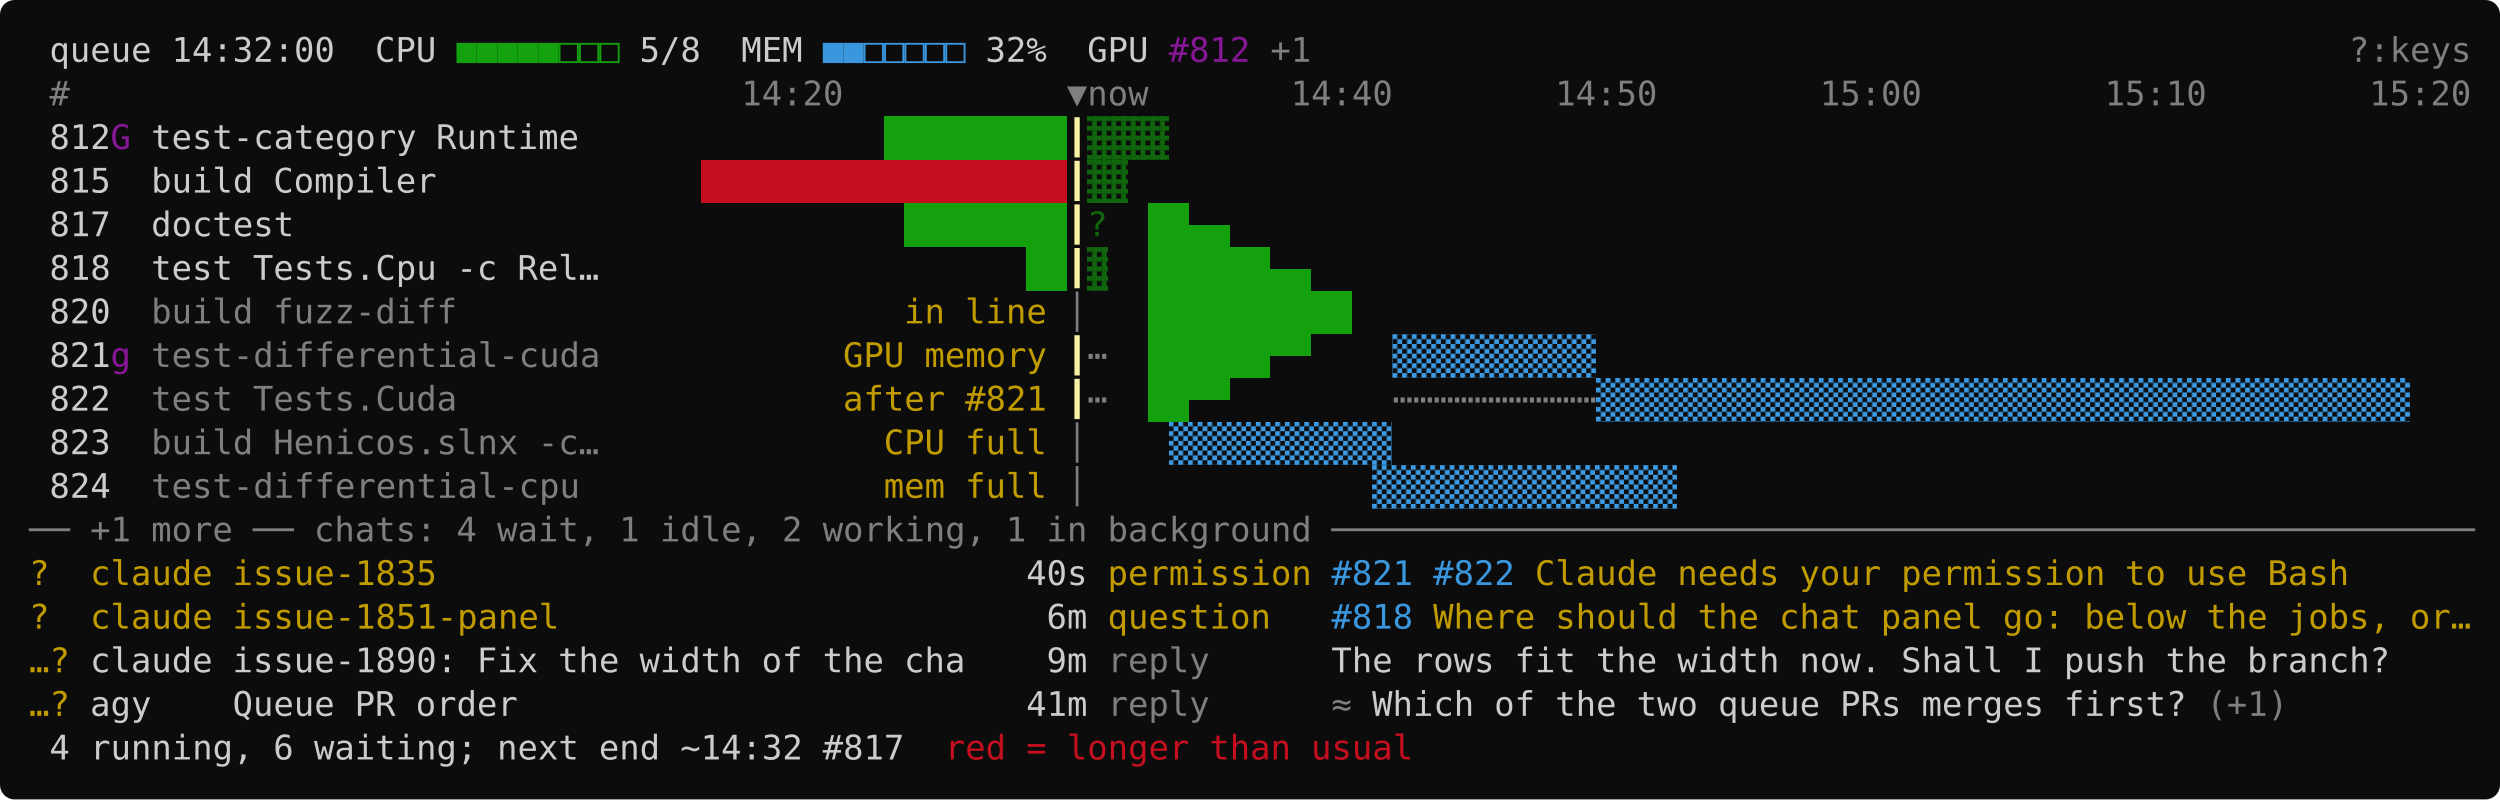
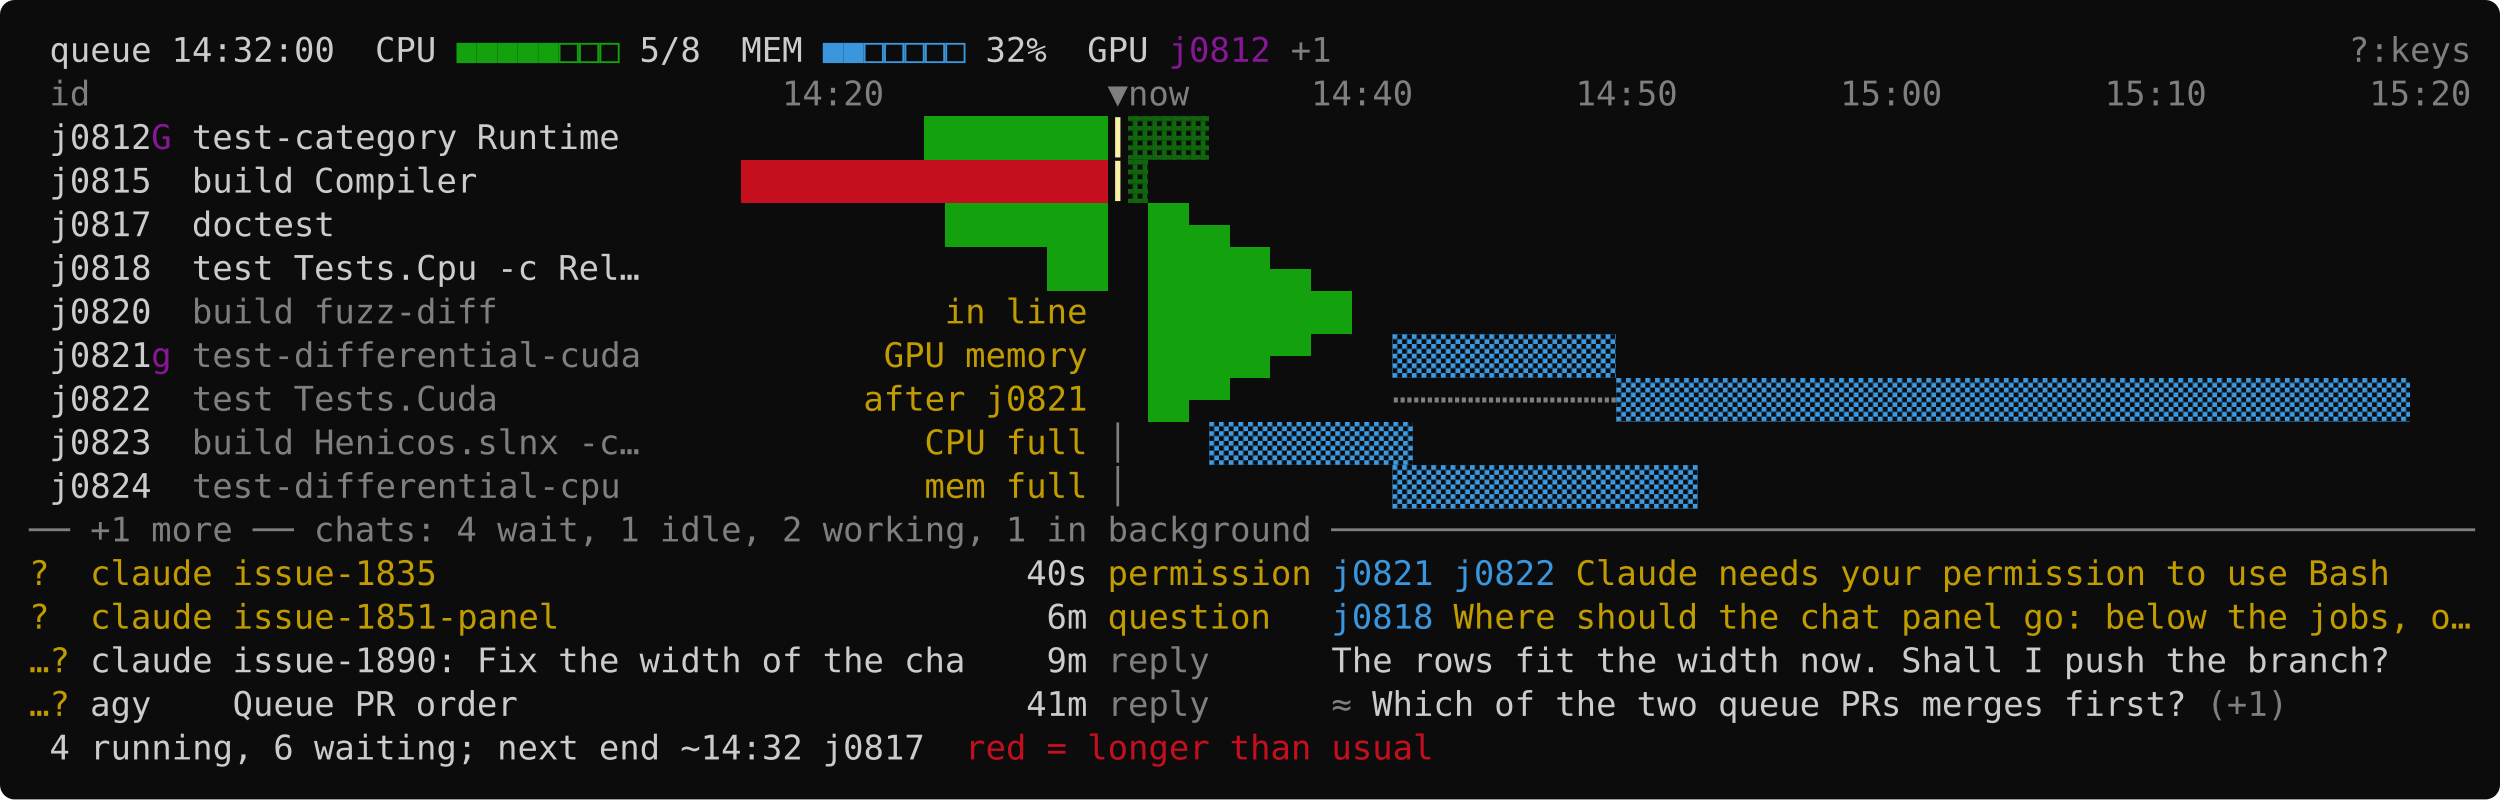
<svg xmlns="http://www.w3.org/2000/svg" width="1032" height="330" viewBox="0 0 1032 330">
  <defs>
-     <pattern id="shade0" x="448.8" y="48" width="4" height="4" patternUnits="userSpaceOnUse" fill="#13a10e" fill-opacity="0.6">
+     <pattern id="shade0" x="465.6" y="48" width="4" height="4" patternUnits="userSpaceOnUse" fill="#13a10e" fill-opacity="0.6">
      <rect x="0" y="0" width="2" height="2" />
      <rect x="2" y="2" width="2" height="2" />
      <rect x="2" y="0" width="2" height="2" />
    </pattern>
-     <pattern id="shade1" x="448.8" y="66" width="4" height="4" patternUnits="userSpaceOnUse" fill="#13a10e" fill-opacity="0.6">
+     <pattern id="shade1" x="465.6" y="66" width="4" height="4" patternUnits="userSpaceOnUse" fill="#13a10e" fill-opacity="0.6">
      <rect x="0" y="0" width="2" height="2" />
      <rect x="2" y="2" width="2" height="2" />
      <rect x="2" y="0" width="2" height="2" />
    </pattern>
-     <pattern id="shade2" x="448.8" y="102" width="4" height="4" patternUnits="userSpaceOnUse" fill="#13a10e" fill-opacity="0.6">
-       <rect x="0" y="0" width="2" height="2" />
-       <rect x="2" y="2" width="2" height="2" />
-       <rect x="2" y="0" width="2" height="2" />
-     </pattern>
-     <pattern id="shade3" x="574.8" y="138" width="4" height="4" patternUnits="userSpaceOnUse" fill="#3a96dd">
-       <rect x="0" y="0" width="2" height="2" />
-       <rect x="2" y="2" width="2" height="2" />
-     </pattern>
-     <pattern id="shade4" x="658.8" y="156" width="4" height="4" patternUnits="userSpaceOnUse" fill="#3a96dd">
-       <rect x="0" y="0" width="2" height="2" />
-       <rect x="2" y="2" width="2" height="2" />
-     </pattern>
-     <pattern id="shade5" x="482.4" y="174" width="4" height="4" patternUnits="userSpaceOnUse" fill="#3a96dd">
-       <rect x="0" y="0" width="2" height="2" />
-       <rect x="2" y="2" width="2" height="2" />
-     </pattern>
-     <pattern id="shade6" x="566.4" y="192" width="4" height="4" patternUnits="userSpaceOnUse" fill="#3a96dd">
+     <pattern id="shade2" x="574.8" y="138" width="4" height="4" patternUnits="userSpaceOnUse" fill="#3a96dd">
+       <rect x="0" y="0" width="2" height="2" />
+       <rect x="2" y="2" width="2" height="2" />
+     </pattern>
+     <pattern id="shade3" x="667.2" y="156" width="4" height="4" patternUnits="userSpaceOnUse" fill="#3a96dd">
+       <rect x="0" y="0" width="2" height="2" />
+       <rect x="2" y="2" width="2" height="2" />
+     </pattern>
+     <pattern id="shade4" x="499.2" y="174" width="4" height="4" patternUnits="userSpaceOnUse" fill="#3a96dd">
+       <rect x="0" y="0" width="2" height="2" />
+       <rect x="2" y="2" width="2" height="2" />
+     </pattern>
+     <pattern id="shade5" x="574.8" y="192" width="4" height="4" patternUnits="userSpaceOnUse" fill="#3a96dd">
      <rect x="0" y="0" width="2" height="2" />
      <rect x="2" y="2" width="2" height="2" />
    </pattern>
  </defs>
  <rect width="100%" height="100%" rx="6" fill="#0c0c0c" />
  <g shape-rendering="crispEdges">
-     <rect x="364.8" y="48" width="75.6" height="18" fill="#13a10e" />
-     <rect x="448.8" y="48" width="33.6" height="18" fill="url(#shade0)" />
-     <rect x="289.2" y="66" width="151.2" height="18" fill="#c50f1f" />
-     <rect x="448.8" y="66" width="16.8" height="18" fill="url(#shade1)" />
-     <rect x="373.2" y="84" width="67.2" height="18" fill="#13a10e" />
+     <rect x="381.6" y="48" width="75.6" height="18" fill="#13a10e" />
+     <rect x="465.6" y="48" width="33.6" height="18" fill="url(#shade0)" />
+     <rect x="306" y="66" width="151.2" height="18" fill="#c50f1f" />
+     <rect x="465.6" y="66" width="8.4" height="18" fill="url(#shade1)" />
+     <rect x="390" y="84" width="67.2" height="18" fill="#13a10e" />
    <rect x="474" y="84" width="16.8" height="18" fill="#13a10e" />
    <rect x="490.8" y="93" width="16.8" height="9" fill="#13a10e" />
-     <rect x="423.6" y="102" width="16.8" height="18" fill="#13a10e" />
-     <rect x="448.8" y="102" width="8.4" height="18" fill="url(#shade2)" />
+     <rect x="432" y="102" width="25.2" height="18" fill="#13a10e" />
    <rect x="474" y="102" width="50.4" height="18" fill="#13a10e" />
    <rect x="524.4" y="111" width="16.8" height="9" fill="#13a10e" />
    <rect x="474" y="120" width="84" height="18" fill="#13a10e" />
    <rect x="474" y="138" width="50.4" height="18" fill="#13a10e" />
    <rect x="524.4" y="138" width="16.8" height="9" fill="#13a10e" />
-     <rect x="574.8" y="138" width="84" height="18" fill="url(#shade3)" />
+     <rect x="574.8" y="138" width="92.4" height="18" fill="url(#shade2)" />
    <rect x="474" y="156" width="16.8" height="18" fill="#13a10e" />
    <rect x="490.8" y="156" width="16.8" height="9" fill="#13a10e" />
-     <rect x="658.8" y="156" width="336" height="18" fill="url(#shade4)" />
-     <rect x="482.4" y="174" width="92.4" height="18" fill="url(#shade5)" />
-     <rect x="566.4" y="192" width="126" height="18" fill="url(#shade6)" />
+     <rect x="667.2" y="156" width="327.6" height="18" fill="url(#shade3)" />
+     <rect x="499.2" y="174" width="84" height="18" fill="url(#shade4)" />
+     <rect x="574.8" y="192" width="126" height="18" fill="url(#shade5)" />
  </g>
  <g font-family="'Cascadia Mono', 'Cascadia Code', Consolas, ui-monospace, SFMono-Regular, Menlo, 'DejaVu Sans Mono', monospace" font-size="14">
    <text y="25.5">
      <tspan x="20.4" textLength="42" lengthAdjust="spacingAndGlyphs" fill="#cccccc">queue</tspan>
      <tspan x="70.8" textLength="67.2" lengthAdjust="spacingAndGlyphs" fill="#cccccc">14:32:00</tspan>
      <tspan x="154.8" textLength="25.2" lengthAdjust="spacingAndGlyphs" fill="#cccccc">CPU</tspan>
      <tspan x="188.4" textLength="67.2" lengthAdjust="spacingAndGlyphs" fill="#13a10e">■■■■■□□□</tspan>
      <tspan x="264" textLength="25.2" lengthAdjust="spacingAndGlyphs" fill="#cccccc">5/8</tspan>
      <tspan x="306" textLength="25.2" lengthAdjust="spacingAndGlyphs" fill="#cccccc">MEM</tspan>
      <tspan x="339.6" textLength="58.8" lengthAdjust="spacingAndGlyphs" fill="#3a96dd">■■□□□□□</tspan>
      <tspan x="406.8" textLength="25.2" lengthAdjust="spacingAndGlyphs" fill="#cccccc">32%</tspan>
      <tspan x="448.8" textLength="25.2" lengthAdjust="spacingAndGlyphs" fill="#cccccc">GPU</tspan>
-       <tspan x="482.4" textLength="33.6" lengthAdjust="spacingAndGlyphs" fill="#881798">#812</tspan>
-       <tspan x="524.4" textLength="16.8" lengthAdjust="spacingAndGlyphs" fill="#cccccc" fill-opacity="0.6">+1</tspan>
+       <tspan x="482.4" textLength="42" lengthAdjust="spacingAndGlyphs" fill="#881798">j0812</tspan>
+       <tspan x="532.8" textLength="16.8" lengthAdjust="spacingAndGlyphs" fill="#cccccc" fill-opacity="0.6">+1</tspan>
      <tspan x="969.6" textLength="50.4" lengthAdjust="spacingAndGlyphs" fill="#cccccc" fill-opacity="0.6">?:keys</tspan>
    </text>
    <text y="43.5">
-       <tspan x="20.4" textLength="8.4" lengthAdjust="spacingAndGlyphs" fill="#cccccc" fill-opacity="0.6">#</tspan>
-       <tspan x="306" textLength="42" lengthAdjust="spacingAndGlyphs" fill="#cccccc" fill-opacity="0.6">14:20</tspan>
-       <tspan x="440.4" textLength="33.6" lengthAdjust="spacingAndGlyphs" fill="#cccccc" fill-opacity="0.6">▼now</tspan>
-       <tspan x="532.8" textLength="42" lengthAdjust="spacingAndGlyphs" fill="#cccccc" fill-opacity="0.6">14:40</tspan>
-       <tspan x="642" textLength="42" lengthAdjust="spacingAndGlyphs" fill="#cccccc" fill-opacity="0.6">14:50</tspan>
-       <tspan x="751.2" textLength="42" lengthAdjust="spacingAndGlyphs" fill="#cccccc" fill-opacity="0.6">15:00</tspan>
+       <tspan x="20.4" textLength="16.8" lengthAdjust="spacingAndGlyphs" fill="#cccccc" fill-opacity="0.6">id</tspan>
+       <tspan x="322.8" textLength="42" lengthAdjust="spacingAndGlyphs" fill="#cccccc" fill-opacity="0.6">14:20</tspan>
+       <tspan x="457.2" textLength="33.6" lengthAdjust="spacingAndGlyphs" fill="#cccccc" fill-opacity="0.6">▼now</tspan>
+       <tspan x="541.2" textLength="42" lengthAdjust="spacingAndGlyphs" fill="#cccccc" fill-opacity="0.6">14:40</tspan>
+       <tspan x="650.4" textLength="42" lengthAdjust="spacingAndGlyphs" fill="#cccccc" fill-opacity="0.6">14:50</tspan>
+       <tspan x="759.6" textLength="42" lengthAdjust="spacingAndGlyphs" fill="#cccccc" fill-opacity="0.6">15:00</tspan>
      <tspan x="868.8" textLength="42" lengthAdjust="spacingAndGlyphs" fill="#cccccc" fill-opacity="0.6">15:10</tspan>
      <tspan x="978" textLength="42" lengthAdjust="spacingAndGlyphs" fill="#cccccc" fill-opacity="0.6">15:20</tspan>
    </text>
    <text y="61.5">
-       <tspan x="20.4" textLength="25.2" lengthAdjust="spacingAndGlyphs" fill="#cccccc">812</tspan>
-       <tspan x="45.6" textLength="8.4" lengthAdjust="spacingAndGlyphs" fill="#881798">G</tspan>
-       <tspan x="62.4" textLength="109.2" lengthAdjust="spacingAndGlyphs" fill="#cccccc">test-category</tspan>
-       <tspan x="180" textLength="58.8" lengthAdjust="spacingAndGlyphs" fill="#cccccc">Runtime</tspan>
-       <tspan x="440.4" textLength="8.4" lengthAdjust="spacingAndGlyphs" fill="#f9f1a5">┃</tspan>
+       <tspan x="20.4" textLength="42" lengthAdjust="spacingAndGlyphs" fill="#cccccc">j0812</tspan>
+       <tspan x="62.4" textLength="8.4" lengthAdjust="spacingAndGlyphs" fill="#881798">G</tspan>
+       <tspan x="79.2" textLength="109.2" lengthAdjust="spacingAndGlyphs" fill="#cccccc">test-category</tspan>
+       <tspan x="196.8" textLength="58.8" lengthAdjust="spacingAndGlyphs" fill="#cccccc">Runtime</tspan>
+       <tspan x="457.2" textLength="8.4" lengthAdjust="spacingAndGlyphs" fill="#f9f1a5">┃</tspan>
    </text>
    <text y="79.5">
-       <tspan x="20.4" textLength="25.2" lengthAdjust="spacingAndGlyphs" fill="#cccccc">815</tspan>
-       <tspan x="62.4" textLength="42" lengthAdjust="spacingAndGlyphs" fill="#cccccc">build</tspan>
-       <tspan x="112.8" textLength="67.2" lengthAdjust="spacingAndGlyphs" fill="#cccccc">Compiler</tspan>
-       <tspan x="440.4" textLength="8.4" lengthAdjust="spacingAndGlyphs" fill="#f9f1a5">┃</tspan>
+       <tspan x="20.4" textLength="42" lengthAdjust="spacingAndGlyphs" fill="#cccccc">j0815</tspan>
+       <tspan x="79.2" textLength="42" lengthAdjust="spacingAndGlyphs" fill="#cccccc">build</tspan>
+       <tspan x="129.6" textLength="67.2" lengthAdjust="spacingAndGlyphs" fill="#cccccc">Compiler</tspan>
+       <tspan x="457.2" textLength="8.4" lengthAdjust="spacingAndGlyphs" fill="#f9f1a5">┃</tspan>
    </text>
    <text y="97.5">
-       <tspan x="20.4" textLength="25.2" lengthAdjust="spacingAndGlyphs" fill="#cccccc">817</tspan>
-       <tspan x="62.4" textLength="58.8" lengthAdjust="spacingAndGlyphs" fill="#cccccc">doctest</tspan>
-       <tspan x="440.4" textLength="8.4" lengthAdjust="spacingAndGlyphs" fill="#f9f1a5">┃</tspan>
-       <tspan x="448.8" textLength="8.4" lengthAdjust="spacingAndGlyphs" fill="#13a10e" fill-opacity="0.6">?</tspan>
+       <tspan x="20.4" textLength="42" lengthAdjust="spacingAndGlyphs" fill="#cccccc">j0817</tspan>
+       <tspan x="79.2" textLength="58.8" lengthAdjust="spacingAndGlyphs" fill="#cccccc">doctest</tspan>
    </text>
    <text y="115.5">
-       <tspan x="20.4" textLength="25.2" lengthAdjust="spacingAndGlyphs" fill="#cccccc">818</tspan>
-       <tspan x="62.4" textLength="33.6" lengthAdjust="spacingAndGlyphs" fill="#cccccc">test</tspan>
-       <tspan x="104.4" textLength="75.6" lengthAdjust="spacingAndGlyphs" fill="#cccccc">Tests.Cpu</tspan>
-       <tspan x="188.4" textLength="16.8" lengthAdjust="spacingAndGlyphs" fill="#cccccc">-c</tspan>
-       <tspan x="213.6" textLength="33.6" lengthAdjust="spacingAndGlyphs" fill="#cccccc">Rel…</tspan>
-       <tspan x="440.4" textLength="8.4" lengthAdjust="spacingAndGlyphs" fill="#f9f1a5">┃</tspan>
+       <tspan x="20.4" textLength="42" lengthAdjust="spacingAndGlyphs" fill="#cccccc">j0818</tspan>
+       <tspan x="79.2" textLength="33.6" lengthAdjust="spacingAndGlyphs" fill="#cccccc">test</tspan>
+       <tspan x="121.2" textLength="75.6" lengthAdjust="spacingAndGlyphs" fill="#cccccc">Tests.Cpu</tspan>
+       <tspan x="205.2" textLength="16.8" lengthAdjust="spacingAndGlyphs" fill="#cccccc">-c</tspan>
+       <tspan x="230.4" textLength="33.6" lengthAdjust="spacingAndGlyphs" fill="#cccccc">Rel…</tspan>
    </text>
    <text y="133.5">
-       <tspan x="20.4" textLength="25.2" lengthAdjust="spacingAndGlyphs" fill="#cccccc">820</tspan>
-       <tspan x="62.4" textLength="42" lengthAdjust="spacingAndGlyphs" fill="#cccccc" fill-opacity="0.6">build</tspan>
-       <tspan x="112.8" textLength="75.6" lengthAdjust="spacingAndGlyphs" fill="#cccccc" fill-opacity="0.6">fuzz-diff</tspan>
-       <tspan x="373.2" textLength="16.8" lengthAdjust="spacingAndGlyphs" fill="#c19c00">in</tspan>
-       <tspan x="398.4" textLength="33.6" lengthAdjust="spacingAndGlyphs" fill="#c19c00">line</tspan>
-       <tspan x="440.4" textLength="8.4" lengthAdjust="spacingAndGlyphs" fill="#cccccc" fill-opacity="0.6">│</tspan>
+       <tspan x="20.4" textLength="42" lengthAdjust="spacingAndGlyphs" fill="#cccccc">j0820</tspan>
+       <tspan x="79.2" textLength="42" lengthAdjust="spacingAndGlyphs" fill="#cccccc" fill-opacity="0.6">build</tspan>
+       <tspan x="129.6" textLength="75.6" lengthAdjust="spacingAndGlyphs" fill="#cccccc" fill-opacity="0.6">fuzz-diff</tspan>
+       <tspan x="390" textLength="16.8" lengthAdjust="spacingAndGlyphs" fill="#c19c00">in</tspan>
+       <tspan x="415.2" textLength="33.6" lengthAdjust="spacingAndGlyphs" fill="#c19c00">line</tspan>
    </text>
    <text y="151.5">
-       <tspan x="20.4" textLength="25.2" lengthAdjust="spacingAndGlyphs" fill="#cccccc">821</tspan>
-       <tspan x="45.6" textLength="8.4" lengthAdjust="spacingAndGlyphs" fill="#881798">g</tspan>
-       <tspan x="62.4" textLength="184.8" lengthAdjust="spacingAndGlyphs" fill="#cccccc" fill-opacity="0.6">test-differential-cuda</tspan>
-       <tspan x="348" textLength="25.2" lengthAdjust="spacingAndGlyphs" fill="#c19c00">GPU</tspan>
-       <tspan x="381.6" textLength="50.4" lengthAdjust="spacingAndGlyphs" fill="#c19c00">memory</tspan>
-       <tspan x="440.4" textLength="8.4" lengthAdjust="spacingAndGlyphs" fill="#f9f1a5">┃</tspan>
-       <tspan x="448.8" textLength="8.4" lengthAdjust="spacingAndGlyphs" fill="#cccccc" fill-opacity="0.6">⋯</tspan>
+       <tspan x="20.4" textLength="42" lengthAdjust="spacingAndGlyphs" fill="#cccccc">j0821</tspan>
+       <tspan x="62.4" textLength="8.4" lengthAdjust="spacingAndGlyphs" fill="#881798">g</tspan>
+       <tspan x="79.2" textLength="184.8" lengthAdjust="spacingAndGlyphs" fill="#cccccc" fill-opacity="0.6">test-differential-cuda</tspan>
+       <tspan x="364.8" textLength="25.2" lengthAdjust="spacingAndGlyphs" fill="#c19c00">GPU</tspan>
+       <tspan x="398.4" textLength="50.4" lengthAdjust="spacingAndGlyphs" fill="#c19c00">memory</tspan>
    </text>
    <text y="169.5">
-       <tspan x="20.4" textLength="25.2" lengthAdjust="spacingAndGlyphs" fill="#cccccc">822</tspan>
-       <tspan x="62.4" textLength="33.6" lengthAdjust="spacingAndGlyphs" fill="#cccccc" fill-opacity="0.6">test</tspan>
-       <tspan x="104.4" textLength="84" lengthAdjust="spacingAndGlyphs" fill="#cccccc" fill-opacity="0.6">Tests.Cuda</tspan>
-       <tspan x="348" textLength="42" lengthAdjust="spacingAndGlyphs" fill="#c19c00">after</tspan>
-       <tspan x="398.4" textLength="33.6" lengthAdjust="spacingAndGlyphs" fill="#c19c00">#821</tspan>
-       <tspan x="440.4" textLength="8.4" lengthAdjust="spacingAndGlyphs" fill="#f9f1a5">┃</tspan>
-       <tspan x="448.8" textLength="8.4" lengthAdjust="spacingAndGlyphs" fill="#cccccc" fill-opacity="0.6">⋯</tspan>
-       <tspan x="574.8" textLength="84" lengthAdjust="spacingAndGlyphs" fill="#cccccc" fill-opacity="0.6">⋯⋯⋯⋯⋯⋯⋯⋯⋯⋯</tspan>
+       <tspan x="20.4" textLength="42" lengthAdjust="spacingAndGlyphs" fill="#cccccc">j0822</tspan>
+       <tspan x="79.2" textLength="33.6" lengthAdjust="spacingAndGlyphs" fill="#cccccc" fill-opacity="0.6">test</tspan>
+       <tspan x="121.2" textLength="84" lengthAdjust="spacingAndGlyphs" fill="#cccccc" fill-opacity="0.6">Tests.Cuda</tspan>
+       <tspan x="356.4" textLength="42" lengthAdjust="spacingAndGlyphs" fill="#c19c00">after</tspan>
+       <tspan x="406.8" textLength="42" lengthAdjust="spacingAndGlyphs" fill="#c19c00">j0821</tspan>
+       <tspan x="574.8" textLength="92.4" lengthAdjust="spacingAndGlyphs" fill="#cccccc" fill-opacity="0.6">⋯⋯⋯⋯⋯⋯⋯⋯⋯⋯⋯</tspan>
    </text>
    <text y="187.5">
-       <tspan x="20.4" textLength="25.2" lengthAdjust="spacingAndGlyphs" fill="#cccccc">823</tspan>
-       <tspan x="62.4" textLength="42" lengthAdjust="spacingAndGlyphs" fill="#cccccc" fill-opacity="0.6">build</tspan>
-       <tspan x="112.8" textLength="100.8" lengthAdjust="spacingAndGlyphs" fill="#cccccc" fill-opacity="0.6">Henicos.slnx</tspan>
-       <tspan x="222" textLength="25.2" lengthAdjust="spacingAndGlyphs" fill="#cccccc" fill-opacity="0.6">-c…</tspan>
-       <tspan x="364.8" textLength="25.2" lengthAdjust="spacingAndGlyphs" fill="#c19c00">CPU</tspan>
-       <tspan x="398.4" textLength="33.6" lengthAdjust="spacingAndGlyphs" fill="#c19c00">full</tspan>
-       <tspan x="440.4" textLength="8.4" lengthAdjust="spacingAndGlyphs" fill="#cccccc" fill-opacity="0.6">│</tspan>
+       <tspan x="20.4" textLength="42" lengthAdjust="spacingAndGlyphs" fill="#cccccc">j0823</tspan>
+       <tspan x="79.2" textLength="42" lengthAdjust="spacingAndGlyphs" fill="#cccccc" fill-opacity="0.6">build</tspan>
+       <tspan x="129.6" textLength="100.8" lengthAdjust="spacingAndGlyphs" fill="#cccccc" fill-opacity="0.6">Henicos.slnx</tspan>
+       <tspan x="238.8" textLength="25.2" lengthAdjust="spacingAndGlyphs" fill="#cccccc" fill-opacity="0.6">-c…</tspan>
+       <tspan x="381.6" textLength="25.2" lengthAdjust="spacingAndGlyphs" fill="#c19c00">CPU</tspan>
+       <tspan x="415.2" textLength="33.6" lengthAdjust="spacingAndGlyphs" fill="#c19c00">full</tspan>
+       <tspan x="457.2" textLength="8.4" lengthAdjust="spacingAndGlyphs" fill="#cccccc" fill-opacity="0.6">│</tspan>
    </text>
    <text y="205.5">
-       <tspan x="20.4" textLength="25.2" lengthAdjust="spacingAndGlyphs" fill="#cccccc">824</tspan>
-       <tspan x="62.4" textLength="176.4" lengthAdjust="spacingAndGlyphs" fill="#cccccc" fill-opacity="0.6">test-differential-cpu</tspan>
-       <tspan x="364.8" textLength="25.2" lengthAdjust="spacingAndGlyphs" fill="#c19c00">mem</tspan>
-       <tspan x="398.4" textLength="33.6" lengthAdjust="spacingAndGlyphs" fill="#c19c00">full</tspan>
-       <tspan x="440.4" textLength="8.4" lengthAdjust="spacingAndGlyphs" fill="#cccccc" fill-opacity="0.6">│</tspan>
+       <tspan x="20.4" textLength="42" lengthAdjust="spacingAndGlyphs" fill="#cccccc">j0824</tspan>
+       <tspan x="79.2" textLength="176.4" lengthAdjust="spacingAndGlyphs" fill="#cccccc" fill-opacity="0.6">test-differential-cpu</tspan>
+       <tspan x="381.6" textLength="25.2" lengthAdjust="spacingAndGlyphs" fill="#c19c00">mem</tspan>
+       <tspan x="415.2" textLength="33.6" lengthAdjust="spacingAndGlyphs" fill="#c19c00">full</tspan>
+       <tspan x="457.2" textLength="8.4" lengthAdjust="spacingAndGlyphs" fill="#cccccc" fill-opacity="0.6">│</tspan>
    </text>
    <text y="223.5">
      <tspan x="12" textLength="16.8" lengthAdjust="spacingAndGlyphs" fill="#cccccc" fill-opacity="0.6">──</tspan>
      <tspan x="37.2" textLength="16.8" lengthAdjust="spacingAndGlyphs" fill="#cccccc" fill-opacity="0.6">+1</tspan>
      <tspan x="62.4" textLength="33.6" lengthAdjust="spacingAndGlyphs" fill="#cccccc" fill-opacity="0.6">more</tspan>
      <tspan x="104.4" textLength="16.8" lengthAdjust="spacingAndGlyphs" fill="#cccccc" fill-opacity="0.6">──</tspan>
      <tspan x="129.6" textLength="50.4" lengthAdjust="spacingAndGlyphs" fill="#cccccc" fill-opacity="0.6">chats:</tspan>
      <tspan x="188.4" textLength="8.4" lengthAdjust="spacingAndGlyphs" fill="#cccccc" fill-opacity="0.6">4</tspan>
      <tspan x="205.2" textLength="42" lengthAdjust="spacingAndGlyphs" fill="#cccccc" fill-opacity="0.6">wait,</tspan>
      <tspan x="255.6" textLength="8.4" lengthAdjust="spacingAndGlyphs" fill="#cccccc" fill-opacity="0.6">1</tspan>
      <tspan x="272.4" textLength="42" lengthAdjust="spacingAndGlyphs" fill="#cccccc" fill-opacity="0.6">idle,</tspan>
      <tspan x="322.8" textLength="8.4" lengthAdjust="spacingAndGlyphs" fill="#cccccc" fill-opacity="0.6">2</tspan>
      <tspan x="339.6" textLength="67.2" lengthAdjust="spacingAndGlyphs" fill="#cccccc" fill-opacity="0.6">working,</tspan>
      <tspan x="415.2" textLength="8.4" lengthAdjust="spacingAndGlyphs" fill="#cccccc" fill-opacity="0.6">1</tspan>
      <tspan x="432" textLength="16.8" lengthAdjust="spacingAndGlyphs" fill="#cccccc" fill-opacity="0.6">in</tspan>
      <tspan x="457.2" textLength="84" lengthAdjust="spacingAndGlyphs" fill="#cccccc" fill-opacity="0.6">background</tspan>
      <tspan x="549.6" textLength="470.4" lengthAdjust="spacingAndGlyphs" fill="#cccccc" fill-opacity="0.6">────────────────────────────────────────────────────────</tspan>
    </text>
    <text y="241.5">
      <tspan x="12" textLength="8.4" lengthAdjust="spacingAndGlyphs" fill="#c19c00">?</tspan>
      <tspan x="37.2" textLength="50.4" lengthAdjust="spacingAndGlyphs" fill="#c19c00">claude</tspan>
      <tspan x="96" textLength="84" lengthAdjust="spacingAndGlyphs" fill="#c19c00">issue-1835</tspan>
      <tspan x="423.6" textLength="25.2" lengthAdjust="spacingAndGlyphs" fill="#cccccc">40s</tspan>
      <tspan x="457.2" textLength="84" lengthAdjust="spacingAndGlyphs" fill="#c19c00">permission</tspan>
-       <tspan x="549.6" textLength="33.6" lengthAdjust="spacingAndGlyphs" fill="#3a96dd">#821</tspan>
-       <tspan x="591.6" textLength="33.6" lengthAdjust="spacingAndGlyphs" fill="#3a96dd">#822</tspan>
-       <tspan x="633.6" textLength="50.4" lengthAdjust="spacingAndGlyphs" fill="#c19c00">Claude</tspan>
-       <tspan x="692.4" textLength="42" lengthAdjust="spacingAndGlyphs" fill="#c19c00">needs</tspan>
-       <tspan x="742.8" textLength="33.6" lengthAdjust="spacingAndGlyphs" fill="#c19c00">your</tspan>
-       <tspan x="784.8" textLength="84" lengthAdjust="spacingAndGlyphs" fill="#c19c00">permission</tspan>
-       <tspan x="877.2" textLength="16.8" lengthAdjust="spacingAndGlyphs" fill="#c19c00">to</tspan>
-       <tspan x="902.4" textLength="25.2" lengthAdjust="spacingAndGlyphs" fill="#c19c00">use</tspan>
-       <tspan x="936" textLength="33.6" lengthAdjust="spacingAndGlyphs" fill="#c19c00">Bash</tspan>
+       <tspan x="549.6" textLength="42" lengthAdjust="spacingAndGlyphs" fill="#3a96dd">j0821</tspan>
+       <tspan x="600" textLength="42" lengthAdjust="spacingAndGlyphs" fill="#3a96dd">j0822</tspan>
+       <tspan x="650.4" textLength="50.4" lengthAdjust="spacingAndGlyphs" fill="#c19c00">Claude</tspan>
+       <tspan x="709.2" textLength="42" lengthAdjust="spacingAndGlyphs" fill="#c19c00">needs</tspan>
+       <tspan x="759.6" textLength="33.6" lengthAdjust="spacingAndGlyphs" fill="#c19c00">your</tspan>
+       <tspan x="801.6" textLength="84" lengthAdjust="spacingAndGlyphs" fill="#c19c00">permission</tspan>
+       <tspan x="894" textLength="16.8" lengthAdjust="spacingAndGlyphs" fill="#c19c00">to</tspan>
+       <tspan x="919.2" textLength="25.2" lengthAdjust="spacingAndGlyphs" fill="#c19c00">use</tspan>
+       <tspan x="952.8" textLength="33.6" lengthAdjust="spacingAndGlyphs" fill="#c19c00">Bash</tspan>
    </text>
    <text y="259.5">
      <tspan x="12" textLength="8.4" lengthAdjust="spacingAndGlyphs" fill="#c19c00">?</tspan>
      <tspan x="37.2" textLength="50.4" lengthAdjust="spacingAndGlyphs" fill="#c19c00">claude</tspan>
      <tspan x="96" textLength="134.4" lengthAdjust="spacingAndGlyphs" fill="#c19c00">issue-1851-panel</tspan>
      <tspan x="432" textLength="16.8" lengthAdjust="spacingAndGlyphs" fill="#cccccc">6m</tspan>
      <tspan x="457.2" textLength="67.2" lengthAdjust="spacingAndGlyphs" fill="#c19c00">question</tspan>
-       <tspan x="549.6" textLength="33.6" lengthAdjust="spacingAndGlyphs" fill="#3a96dd">#818</tspan>
-       <tspan x="591.6" textLength="42" lengthAdjust="spacingAndGlyphs" fill="#c19c00">Where</tspan>
-       <tspan x="642" textLength="50.4" lengthAdjust="spacingAndGlyphs" fill="#c19c00">should</tspan>
-       <tspan x="700.8" textLength="25.2" lengthAdjust="spacingAndGlyphs" fill="#c19c00">the</tspan>
-       <tspan x="734.4" textLength="33.6" lengthAdjust="spacingAndGlyphs" fill="#c19c00">chat</tspan>
-       <tspan x="776.4" textLength="42" lengthAdjust="spacingAndGlyphs" fill="#c19c00">panel</tspan>
-       <tspan x="826.8" textLength="25.2" lengthAdjust="spacingAndGlyphs" fill="#c19c00">go:</tspan>
-       <tspan x="860.4" textLength="42" lengthAdjust="spacingAndGlyphs" fill="#c19c00">below</tspan>
-       <tspan x="910.8" textLength="25.2" lengthAdjust="spacingAndGlyphs" fill="#c19c00">the</tspan>
-       <tspan x="944.4" textLength="42" lengthAdjust="spacingAndGlyphs" fill="#c19c00">jobs,</tspan>
-       <tspan x="994.8" textLength="25.2" lengthAdjust="spacingAndGlyphs" fill="#c19c00">or…</tspan>
+       <tspan x="549.6" textLength="42" lengthAdjust="spacingAndGlyphs" fill="#3a96dd">j0818</tspan>
+       <tspan x="600" textLength="42" lengthAdjust="spacingAndGlyphs" fill="#c19c00">Where</tspan>
+       <tspan x="650.4" textLength="50.4" lengthAdjust="spacingAndGlyphs" fill="#c19c00">should</tspan>
+       <tspan x="709.2" textLength="25.2" lengthAdjust="spacingAndGlyphs" fill="#c19c00">the</tspan>
+       <tspan x="742.8" textLength="33.6" lengthAdjust="spacingAndGlyphs" fill="#c19c00">chat</tspan>
+       <tspan x="784.8" textLength="42" lengthAdjust="spacingAndGlyphs" fill="#c19c00">panel</tspan>
+       <tspan x="835.2" textLength="25.2" lengthAdjust="spacingAndGlyphs" fill="#c19c00">go:</tspan>
+       <tspan x="868.8" textLength="42" lengthAdjust="spacingAndGlyphs" fill="#c19c00">below</tspan>
+       <tspan x="919.2" textLength="25.2" lengthAdjust="spacingAndGlyphs" fill="#c19c00">the</tspan>
+       <tspan x="952.8" textLength="42" lengthAdjust="spacingAndGlyphs" fill="#c19c00">jobs,</tspan>
+       <tspan x="1003.2" textLength="16.8" lengthAdjust="spacingAndGlyphs" fill="#c19c00">o…</tspan>
    </text>
    <text y="277.5">
      <tspan x="12" textLength="16.8" lengthAdjust="spacingAndGlyphs" fill="#c19c00">…?</tspan>
      <tspan x="37.2" textLength="50.4" lengthAdjust="spacingAndGlyphs" fill="#cccccc">claude</tspan>
      <tspan x="96" textLength="92.4" lengthAdjust="spacingAndGlyphs" fill="#cccccc">issue-1890:</tspan>
      <tspan x="196.8" textLength="25.2" lengthAdjust="spacingAndGlyphs" fill="#cccccc">Fix</tspan>
      <tspan x="230.4" textLength="25.2" lengthAdjust="spacingAndGlyphs" fill="#cccccc">the</tspan>
      <tspan x="264" textLength="42" lengthAdjust="spacingAndGlyphs" fill="#cccccc">width</tspan>
      <tspan x="314.4" textLength="16.8" lengthAdjust="spacingAndGlyphs" fill="#cccccc">of</tspan>
      <tspan x="339.6" textLength="25.2" lengthAdjust="spacingAndGlyphs" fill="#cccccc">the</tspan>
      <tspan x="373.2" textLength="25.2" lengthAdjust="spacingAndGlyphs" fill="#cccccc">cha</tspan>
      <tspan x="432" textLength="16.8" lengthAdjust="spacingAndGlyphs" fill="#cccccc">9m</tspan>
      <tspan x="457.2" textLength="42" lengthAdjust="spacingAndGlyphs" fill="#cccccc" fill-opacity="0.6">reply</tspan>
      <tspan x="549.6" textLength="25.2" lengthAdjust="spacingAndGlyphs" fill="#cccccc">The</tspan>
      <tspan x="583.2" textLength="33.6" lengthAdjust="spacingAndGlyphs" fill="#cccccc">rows</tspan>
      <tspan x="625.2" textLength="25.2" lengthAdjust="spacingAndGlyphs" fill="#cccccc">fit</tspan>
      <tspan x="658.8" textLength="25.2" lengthAdjust="spacingAndGlyphs" fill="#cccccc">the</tspan>
      <tspan x="692.4" textLength="42" lengthAdjust="spacingAndGlyphs" fill="#cccccc">width</tspan>
      <tspan x="742.8" textLength="33.6" lengthAdjust="spacingAndGlyphs" fill="#cccccc">now.</tspan>
      <tspan x="784.8" textLength="42" lengthAdjust="spacingAndGlyphs" fill="#cccccc">Shall</tspan>
      <tspan x="835.2" textLength="8.4" lengthAdjust="spacingAndGlyphs" fill="#cccccc">I</tspan>
      <tspan x="852" textLength="33.6" lengthAdjust="spacingAndGlyphs" fill="#cccccc">push</tspan>
      <tspan x="894" textLength="25.2" lengthAdjust="spacingAndGlyphs" fill="#cccccc">the</tspan>
      <tspan x="927.6" textLength="58.8" lengthAdjust="spacingAndGlyphs" fill="#cccccc">branch?</tspan>
    </text>
    <text y="295.5">
      <tspan x="12" textLength="16.8" lengthAdjust="spacingAndGlyphs" fill="#c19c00">…?</tspan>
      <tspan x="37.2" textLength="25.2" lengthAdjust="spacingAndGlyphs" fill="#cccccc">agy</tspan>
      <tspan x="96" textLength="42" lengthAdjust="spacingAndGlyphs" fill="#cccccc">Queue</tspan>
      <tspan x="146.4" textLength="16.8" lengthAdjust="spacingAndGlyphs" fill="#cccccc">PR</tspan>
      <tspan x="171.6" textLength="42" lengthAdjust="spacingAndGlyphs" fill="#cccccc">order</tspan>
      <tspan x="423.6" textLength="25.2" lengthAdjust="spacingAndGlyphs" fill="#cccccc">41m</tspan>
      <tspan x="457.2" textLength="42" lengthAdjust="spacingAndGlyphs" fill="#cccccc" fill-opacity="0.6">reply</tspan>
      <tspan x="549.6" textLength="8.4" lengthAdjust="spacingAndGlyphs" fill="#cccccc" fill-opacity="0.6">≈</tspan>
      <tspan x="566.4" textLength="42" lengthAdjust="spacingAndGlyphs" fill="#cccccc">Which</tspan>
      <tspan x="616.8" textLength="16.8" lengthAdjust="spacingAndGlyphs" fill="#cccccc">of</tspan>
      <tspan x="642" textLength="25.2" lengthAdjust="spacingAndGlyphs" fill="#cccccc">the</tspan>
      <tspan x="675.6" textLength="25.2" lengthAdjust="spacingAndGlyphs" fill="#cccccc">two</tspan>
      <tspan x="709.2" textLength="42" lengthAdjust="spacingAndGlyphs" fill="#cccccc">queue</tspan>
      <tspan x="759.6" textLength="25.2" lengthAdjust="spacingAndGlyphs" fill="#cccccc">PRs</tspan>
      <tspan x="793.2" textLength="50.4" lengthAdjust="spacingAndGlyphs" fill="#cccccc">merges</tspan>
      <tspan x="852" textLength="50.4" lengthAdjust="spacingAndGlyphs" fill="#cccccc">first?</tspan>
      <tspan x="910.8" textLength="33.6" lengthAdjust="spacingAndGlyphs" fill="#cccccc" fill-opacity="0.6">(+1)</tspan>
    </text>
    <text y="313.5">
      <tspan x="20.4" textLength="8.4" lengthAdjust="spacingAndGlyphs" fill="#cccccc">4</tspan>
      <tspan x="37.2" textLength="67.2" lengthAdjust="spacingAndGlyphs" fill="#cccccc">running,</tspan>
      <tspan x="112.8" textLength="8.4" lengthAdjust="spacingAndGlyphs" fill="#cccccc">6</tspan>
      <tspan x="129.6" textLength="67.2" lengthAdjust="spacingAndGlyphs" fill="#cccccc">waiting;</tspan>
      <tspan x="205.2" textLength="33.6" lengthAdjust="spacingAndGlyphs" fill="#cccccc">next</tspan>
      <tspan x="247.2" textLength="25.2" lengthAdjust="spacingAndGlyphs" fill="#cccccc">end</tspan>
      <tspan x="280.8" textLength="50.4" lengthAdjust="spacingAndGlyphs" fill="#cccccc">~14:32</tspan>
-       <tspan x="339.6" textLength="33.6" lengthAdjust="spacingAndGlyphs" fill="#cccccc">#817</tspan>
-       <tspan x="390" textLength="25.2" lengthAdjust="spacingAndGlyphs" fill="#c50f1f">red</tspan>
-       <tspan x="423.6" textLength="8.4" lengthAdjust="spacingAndGlyphs" fill="#c50f1f">=</tspan>
-       <tspan x="440.4" textLength="50.4" lengthAdjust="spacingAndGlyphs" fill="#c50f1f">longer</tspan>
-       <tspan x="499.2" textLength="33.6" lengthAdjust="spacingAndGlyphs" fill="#c50f1f">than</tspan>
-       <tspan x="541.2" textLength="42" lengthAdjust="spacingAndGlyphs" fill="#c50f1f">usual</tspan>
+       <tspan x="339.6" textLength="42" lengthAdjust="spacingAndGlyphs" fill="#cccccc">j0817</tspan>
+       <tspan x="398.4" textLength="25.2" lengthAdjust="spacingAndGlyphs" fill="#c50f1f">red</tspan>
+       <tspan x="432" textLength="8.4" lengthAdjust="spacingAndGlyphs" fill="#c50f1f">=</tspan>
+       <tspan x="448.8" textLength="50.4" lengthAdjust="spacingAndGlyphs" fill="#c50f1f">longer</tspan>
+       <tspan x="507.6" textLength="33.6" lengthAdjust="spacingAndGlyphs" fill="#c50f1f">than</tspan>
+       <tspan x="549.6" textLength="42" lengthAdjust="spacingAndGlyphs" fill="#c50f1f">usual</tspan>
    </text>
  </g>
</svg>
